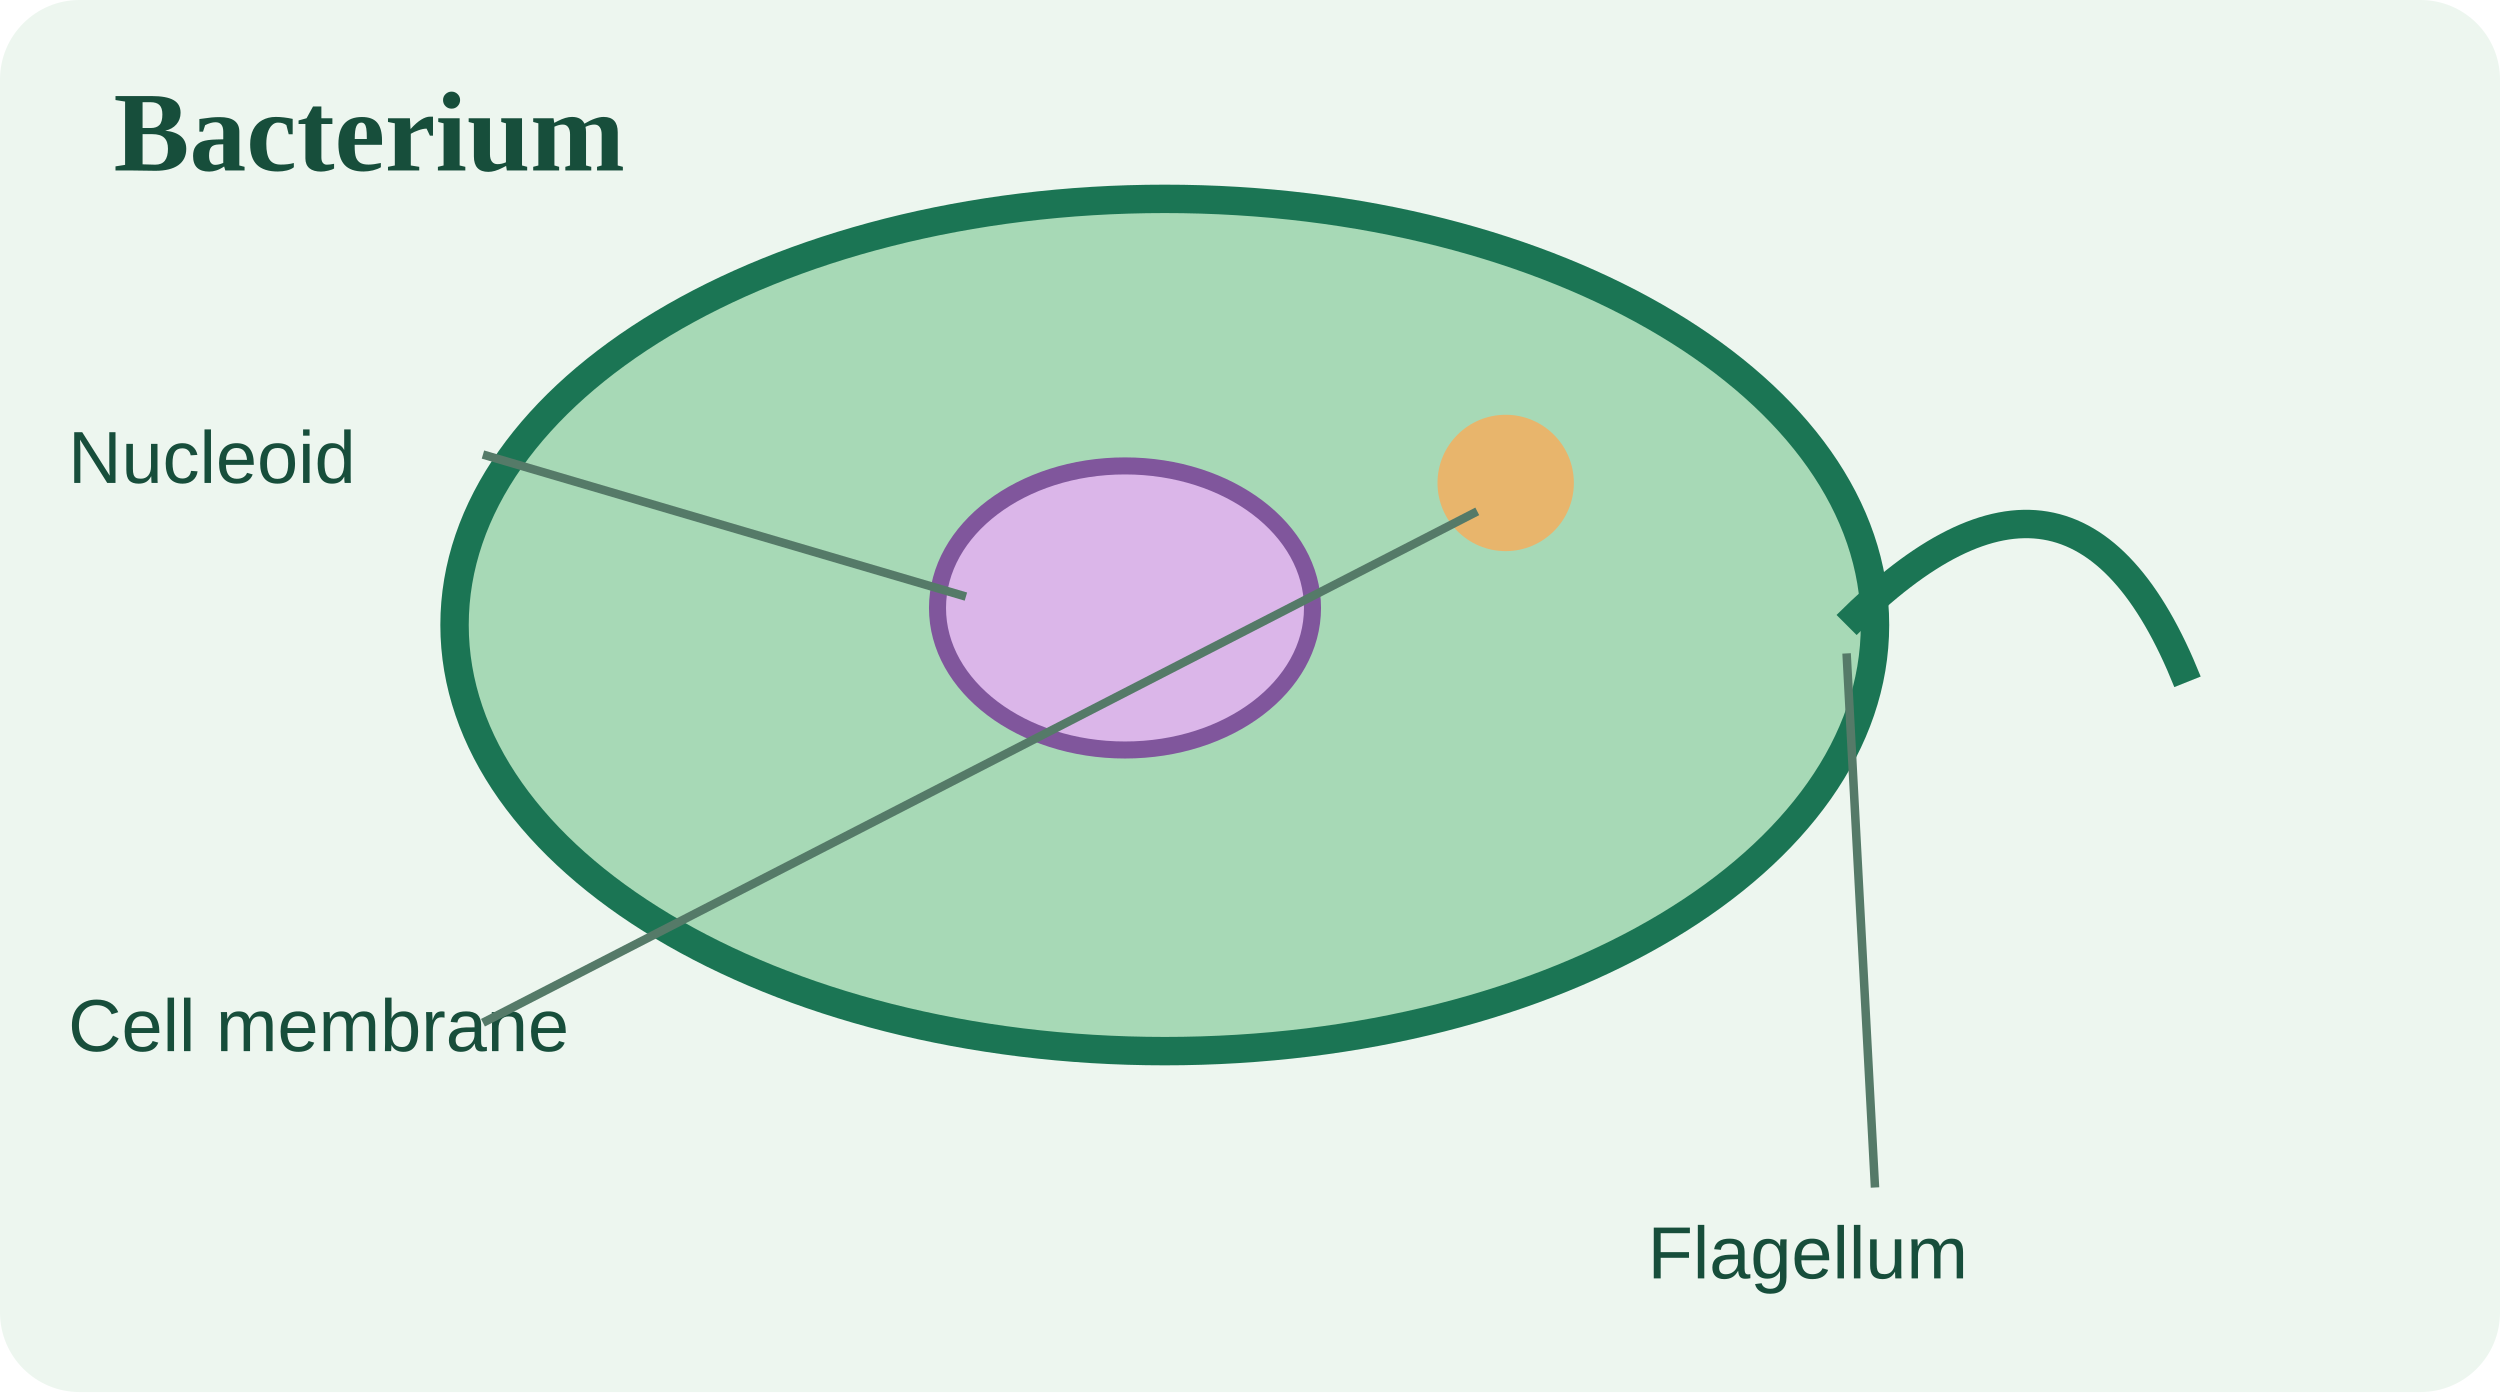
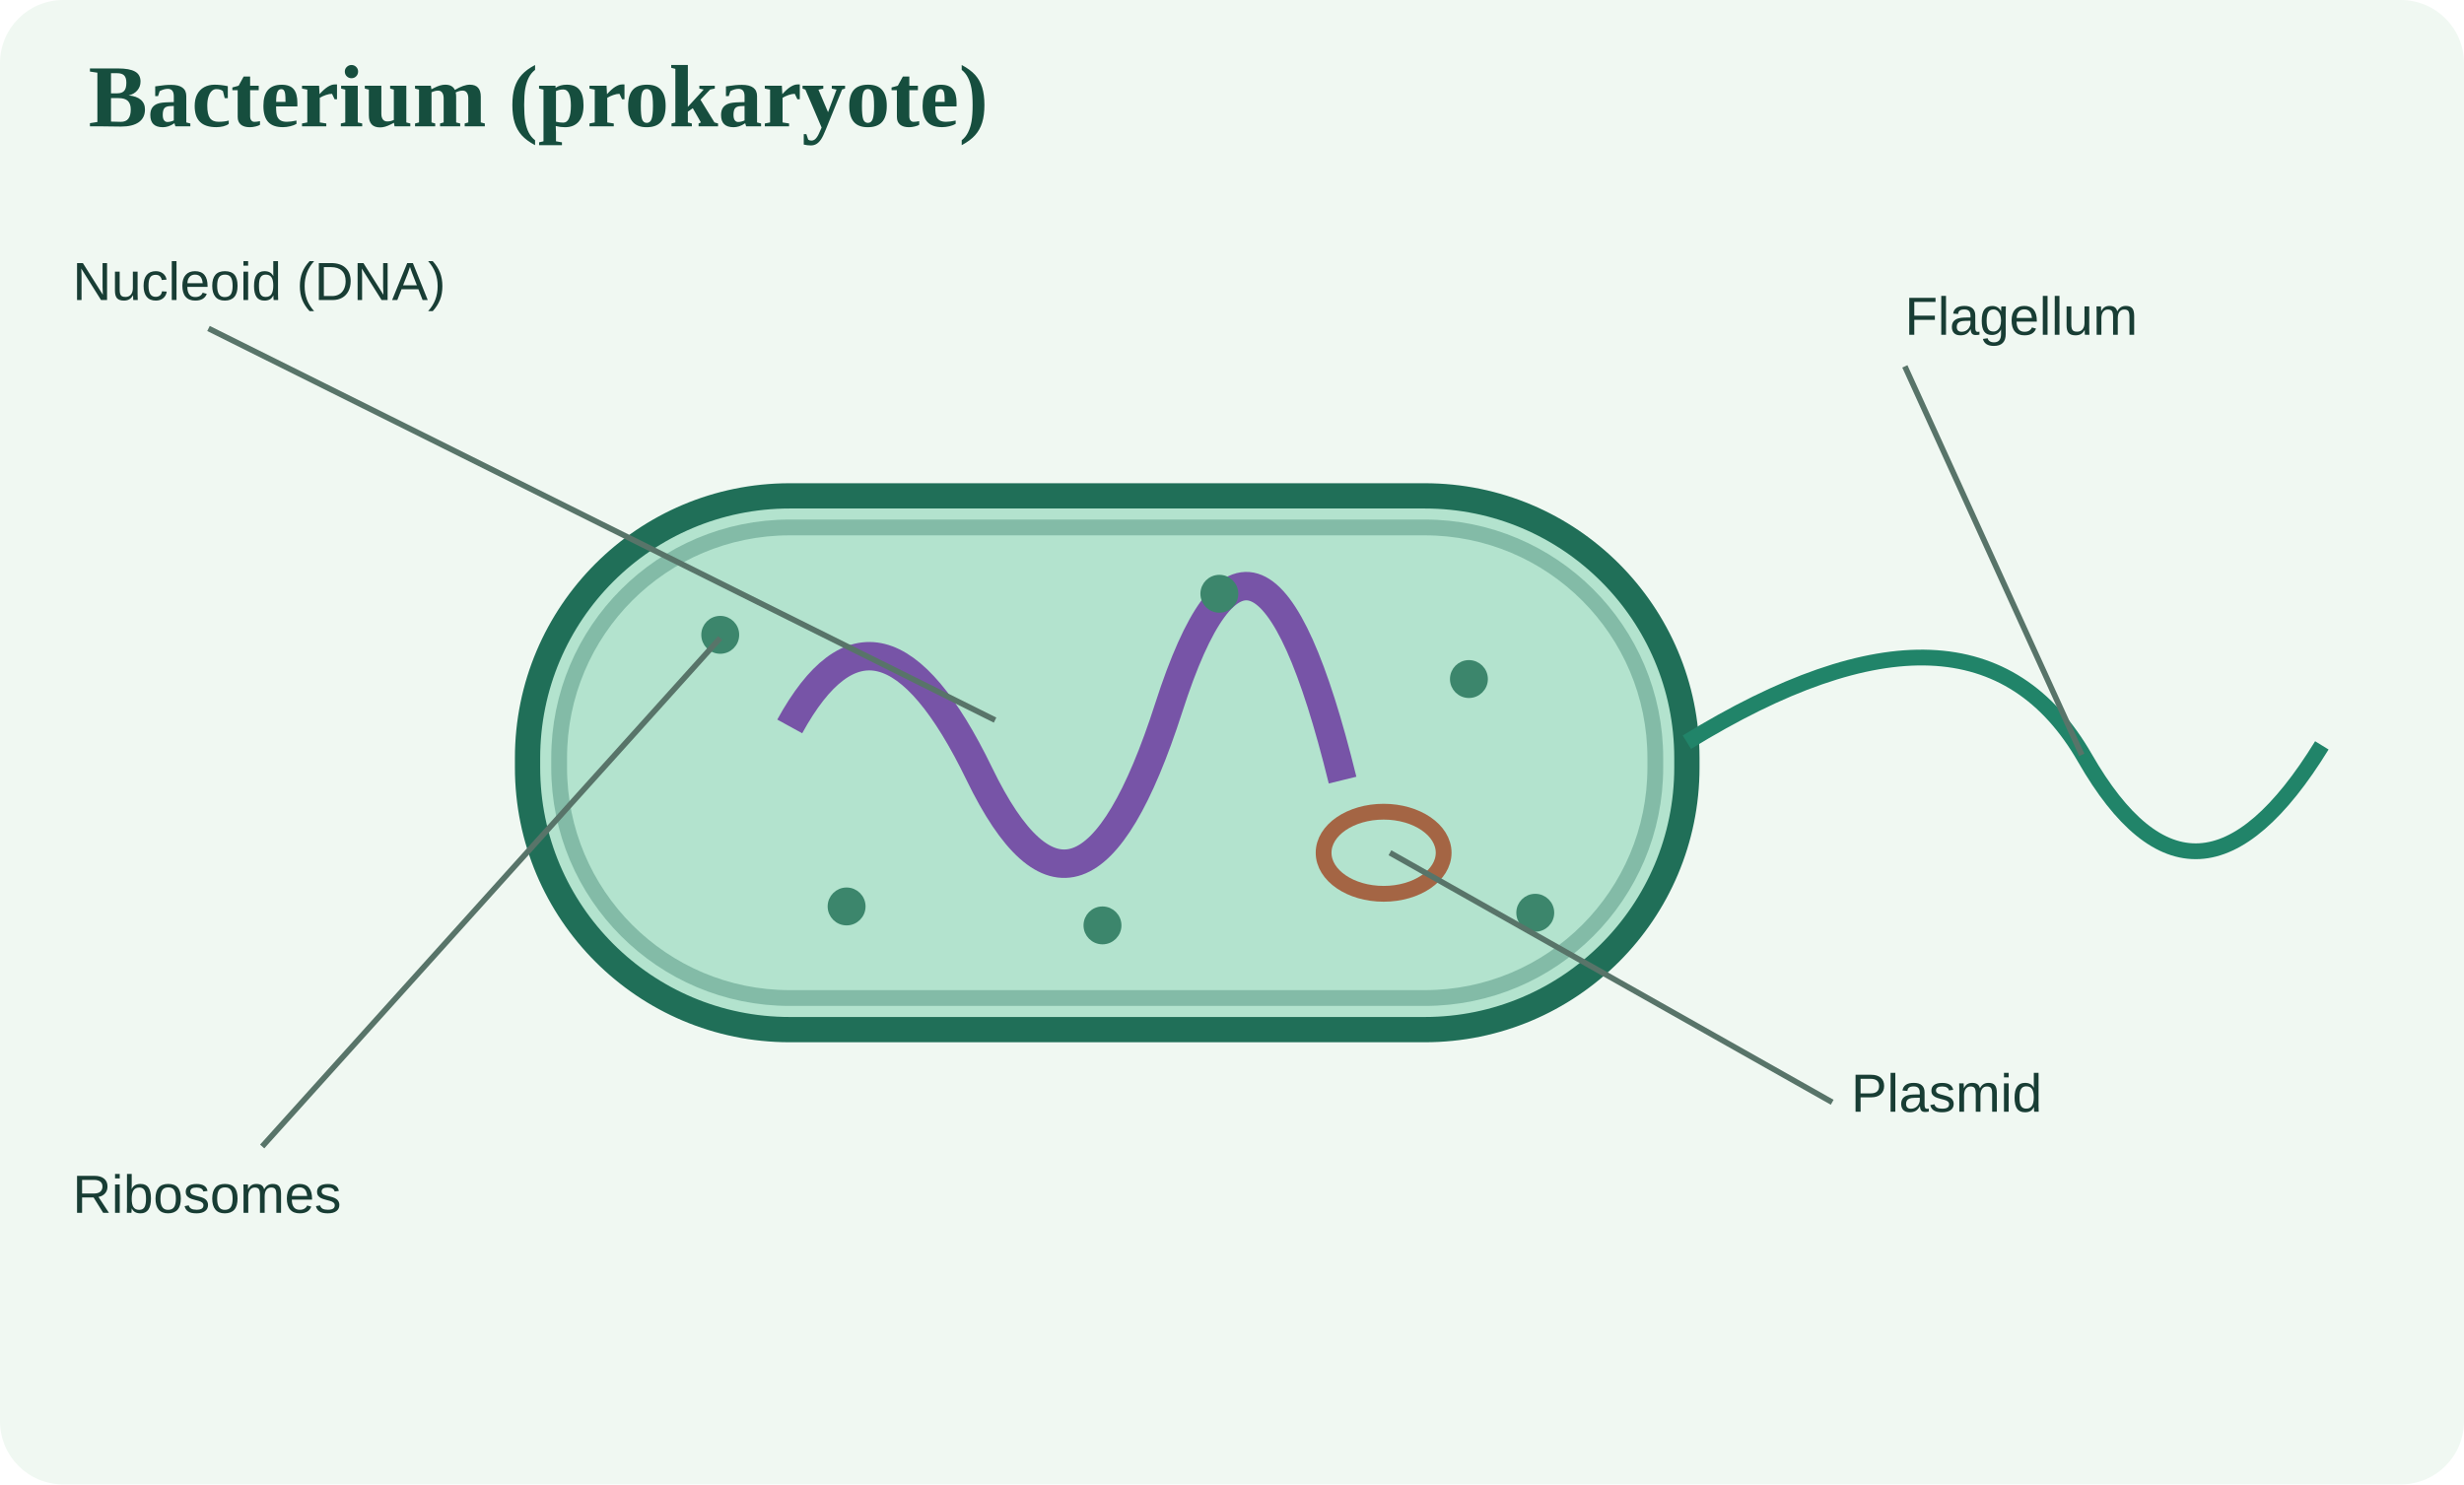
- <svg xmlns="http://www.w3.org/2000/svg" viewBox="0 0 440 245">
-   <rect width="440" height="245" rx="14" fill="#edf6ef" />
-   <text x="20" y="30" font-size="20" font-weight="700" fill="#174e3b">Bacterium</text>
-   <ellipse cx="205" cy="110" rx="125" ry="75" fill="#a7d9b6" stroke="#1b7554" stroke-width="5" />
-   <ellipse cx="198" cy="107" rx="33" ry="25" fill="#dbb6e9" stroke="#80569c" stroke-width="3" />
-   <circle cx="265" cy="85" r="12" fill="#e8b56c" />
-   <path d="M325 110 Q365 70 385 120" fill="none" stroke="#1b7554" stroke-width="5" />
-   <g font-family="Arial,sans-serif" font-size="13" fill="#174e3b">
-     <text x="12" y="85">Nucleoid</text>
-     <text x="12" y="185">Cell membrane</text>
-     <text x="290" y="225">Flagellum</text>
-   </g>
-   <g stroke="#557a68" stroke-width="1.5">
-     <path d="M85 80 L170 105" />
-     <path d="M85 180 L260 90" />
-     <path d="M330 209 L325 115" />
+ <svg xmlns="http://www.w3.org/2000/svg" viewBox="0 0 780 470" role="img" aria-label="Labeled scientific diagram of Bacterium (prokaryote)">
+   <rect width="780" height="470" rx="20" fill="#f0f8f2" />
+   <text x="28" y="40" font-size="28" font-weight="bold" fill="#164e3e">Bacterium (prokaryote)</text>
+   <g font-family="Arial,Helvetica,sans-serif">
+     <rect x="167" y="157" width="367" height="169" rx="83" fill="#b3e3ce" stroke="#206f58" stroke-width="8" />
+     <rect x="177" y="167" width="347" height="149" rx="73" fill="none" stroke="#83bba7" stroke-width="5" />
+     <path d="M250 230 Q278 179 310 245 T370 224 T425 247" fill="none" stroke="#7754a7" stroke-width="9" />
+     <path d="M534 235 Q625 179 660 240 T735 236" fill="none" stroke="#218469" stroke-width="5" />
+     <ellipse cx="438" cy="270" rx="19" ry="13" fill="none" stroke="#a46544" stroke-width="5" />
+     <circle cx="228" cy="201" r="5" fill="#3c866c" stroke="#3c866c" stroke-width="2" />
+     <circle cx="268" cy="287" r="5" fill="#3c866c" stroke="#3c866c" stroke-width="2" />
+     <circle cx="386" cy="188" r="5" fill="#3c866c" stroke="#3c866c" stroke-width="2" />
+     <circle cx="465" cy="215" r="5" fill="#3c866c" stroke="#3c866c" stroke-width="2" />
+     <circle cx="486" cy="289" r="5" fill="#3c866c" stroke="#3c866c" stroke-width="2" />
+     <circle cx="349" cy="293" r="5" fill="#3c866c" stroke="#3c866c" stroke-width="2" />
+     <path d="M315 228 L66 104" fill="none" stroke="#587469" stroke-width="1.8" />
+     <text x="23" y="95" font-size="17" fill="#183d34">Nucleoid (DNA)</text>
+     <path d="M440 270 L580 349" fill="none" stroke="#587469" stroke-width="1.8" />
+     <text x="586" y="352" font-size="17" fill="#183d34">Plasmid</text>
+     <path d="M659 239 L603 116" fill="none" stroke="#587469" stroke-width="1.8" />
+     <text x="603" y="106" font-size="17" fill="#183d34">Flagellum</text>
+     <path d="M228 202 L83 363" fill="none" stroke="#587469" stroke-width="1.8" />
+     <text x="23" y="384" font-size="17" fill="#183d34">Ribosomes</text>
  </g>
</svg>
